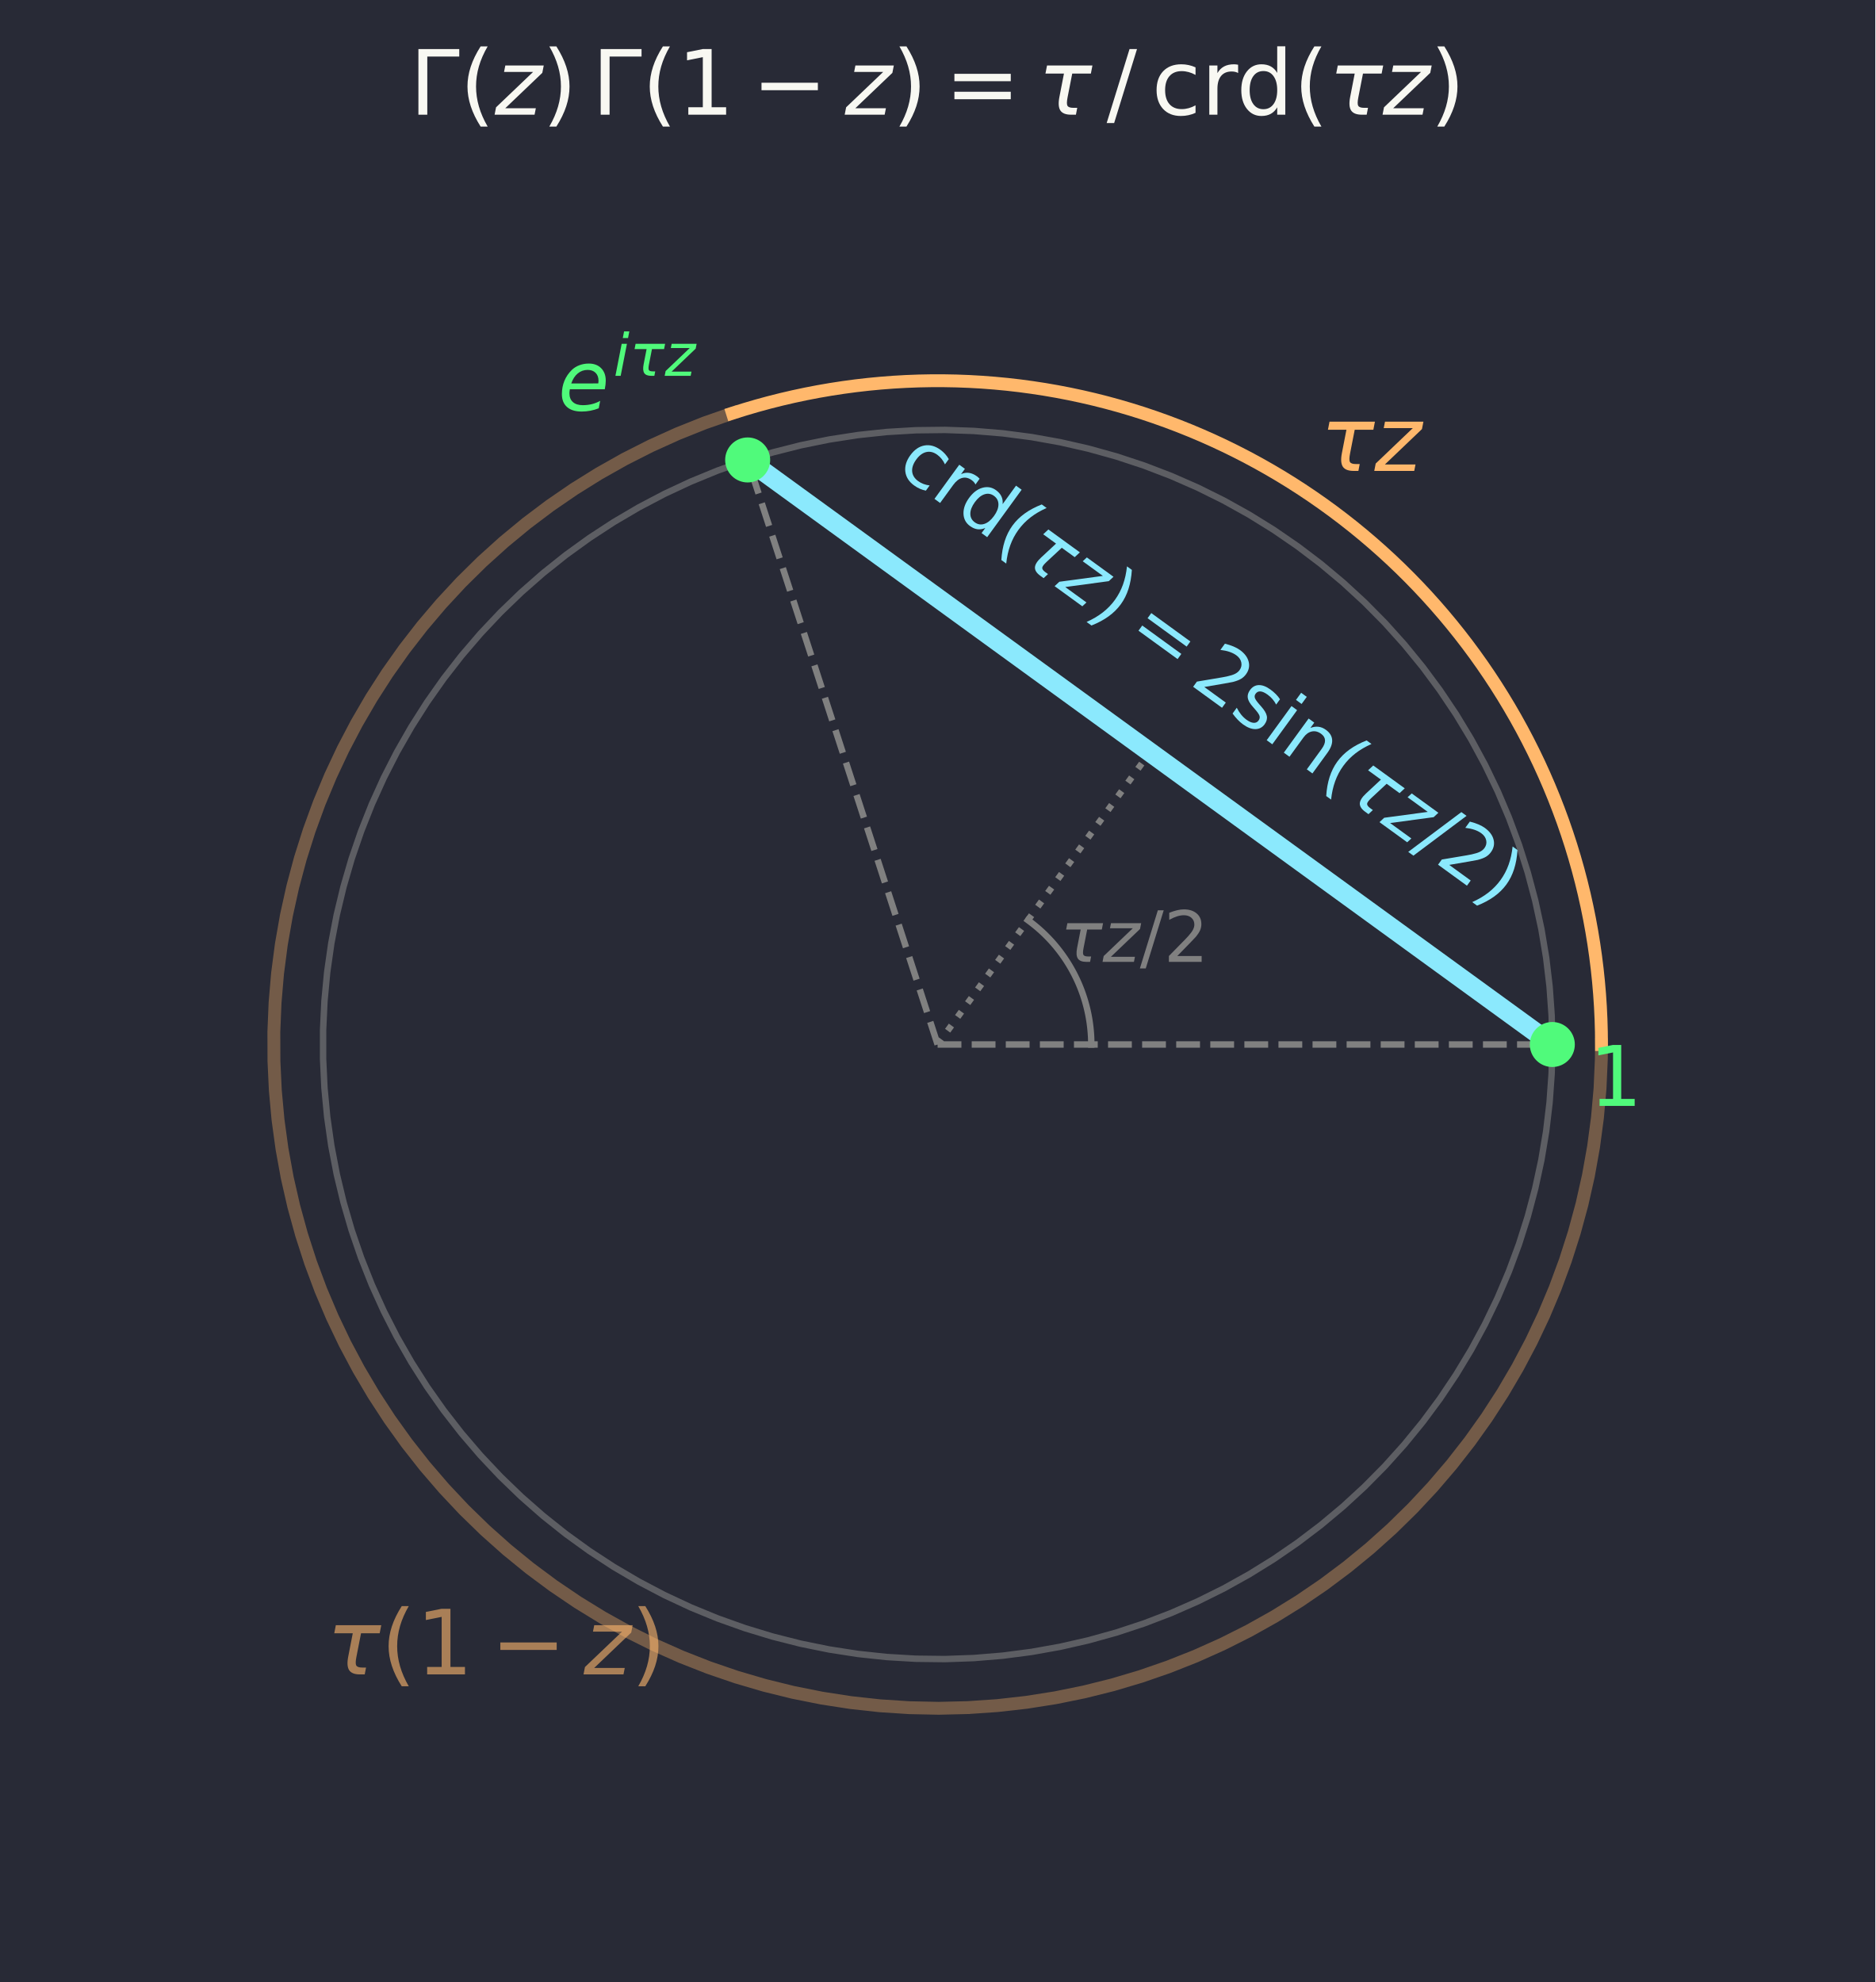
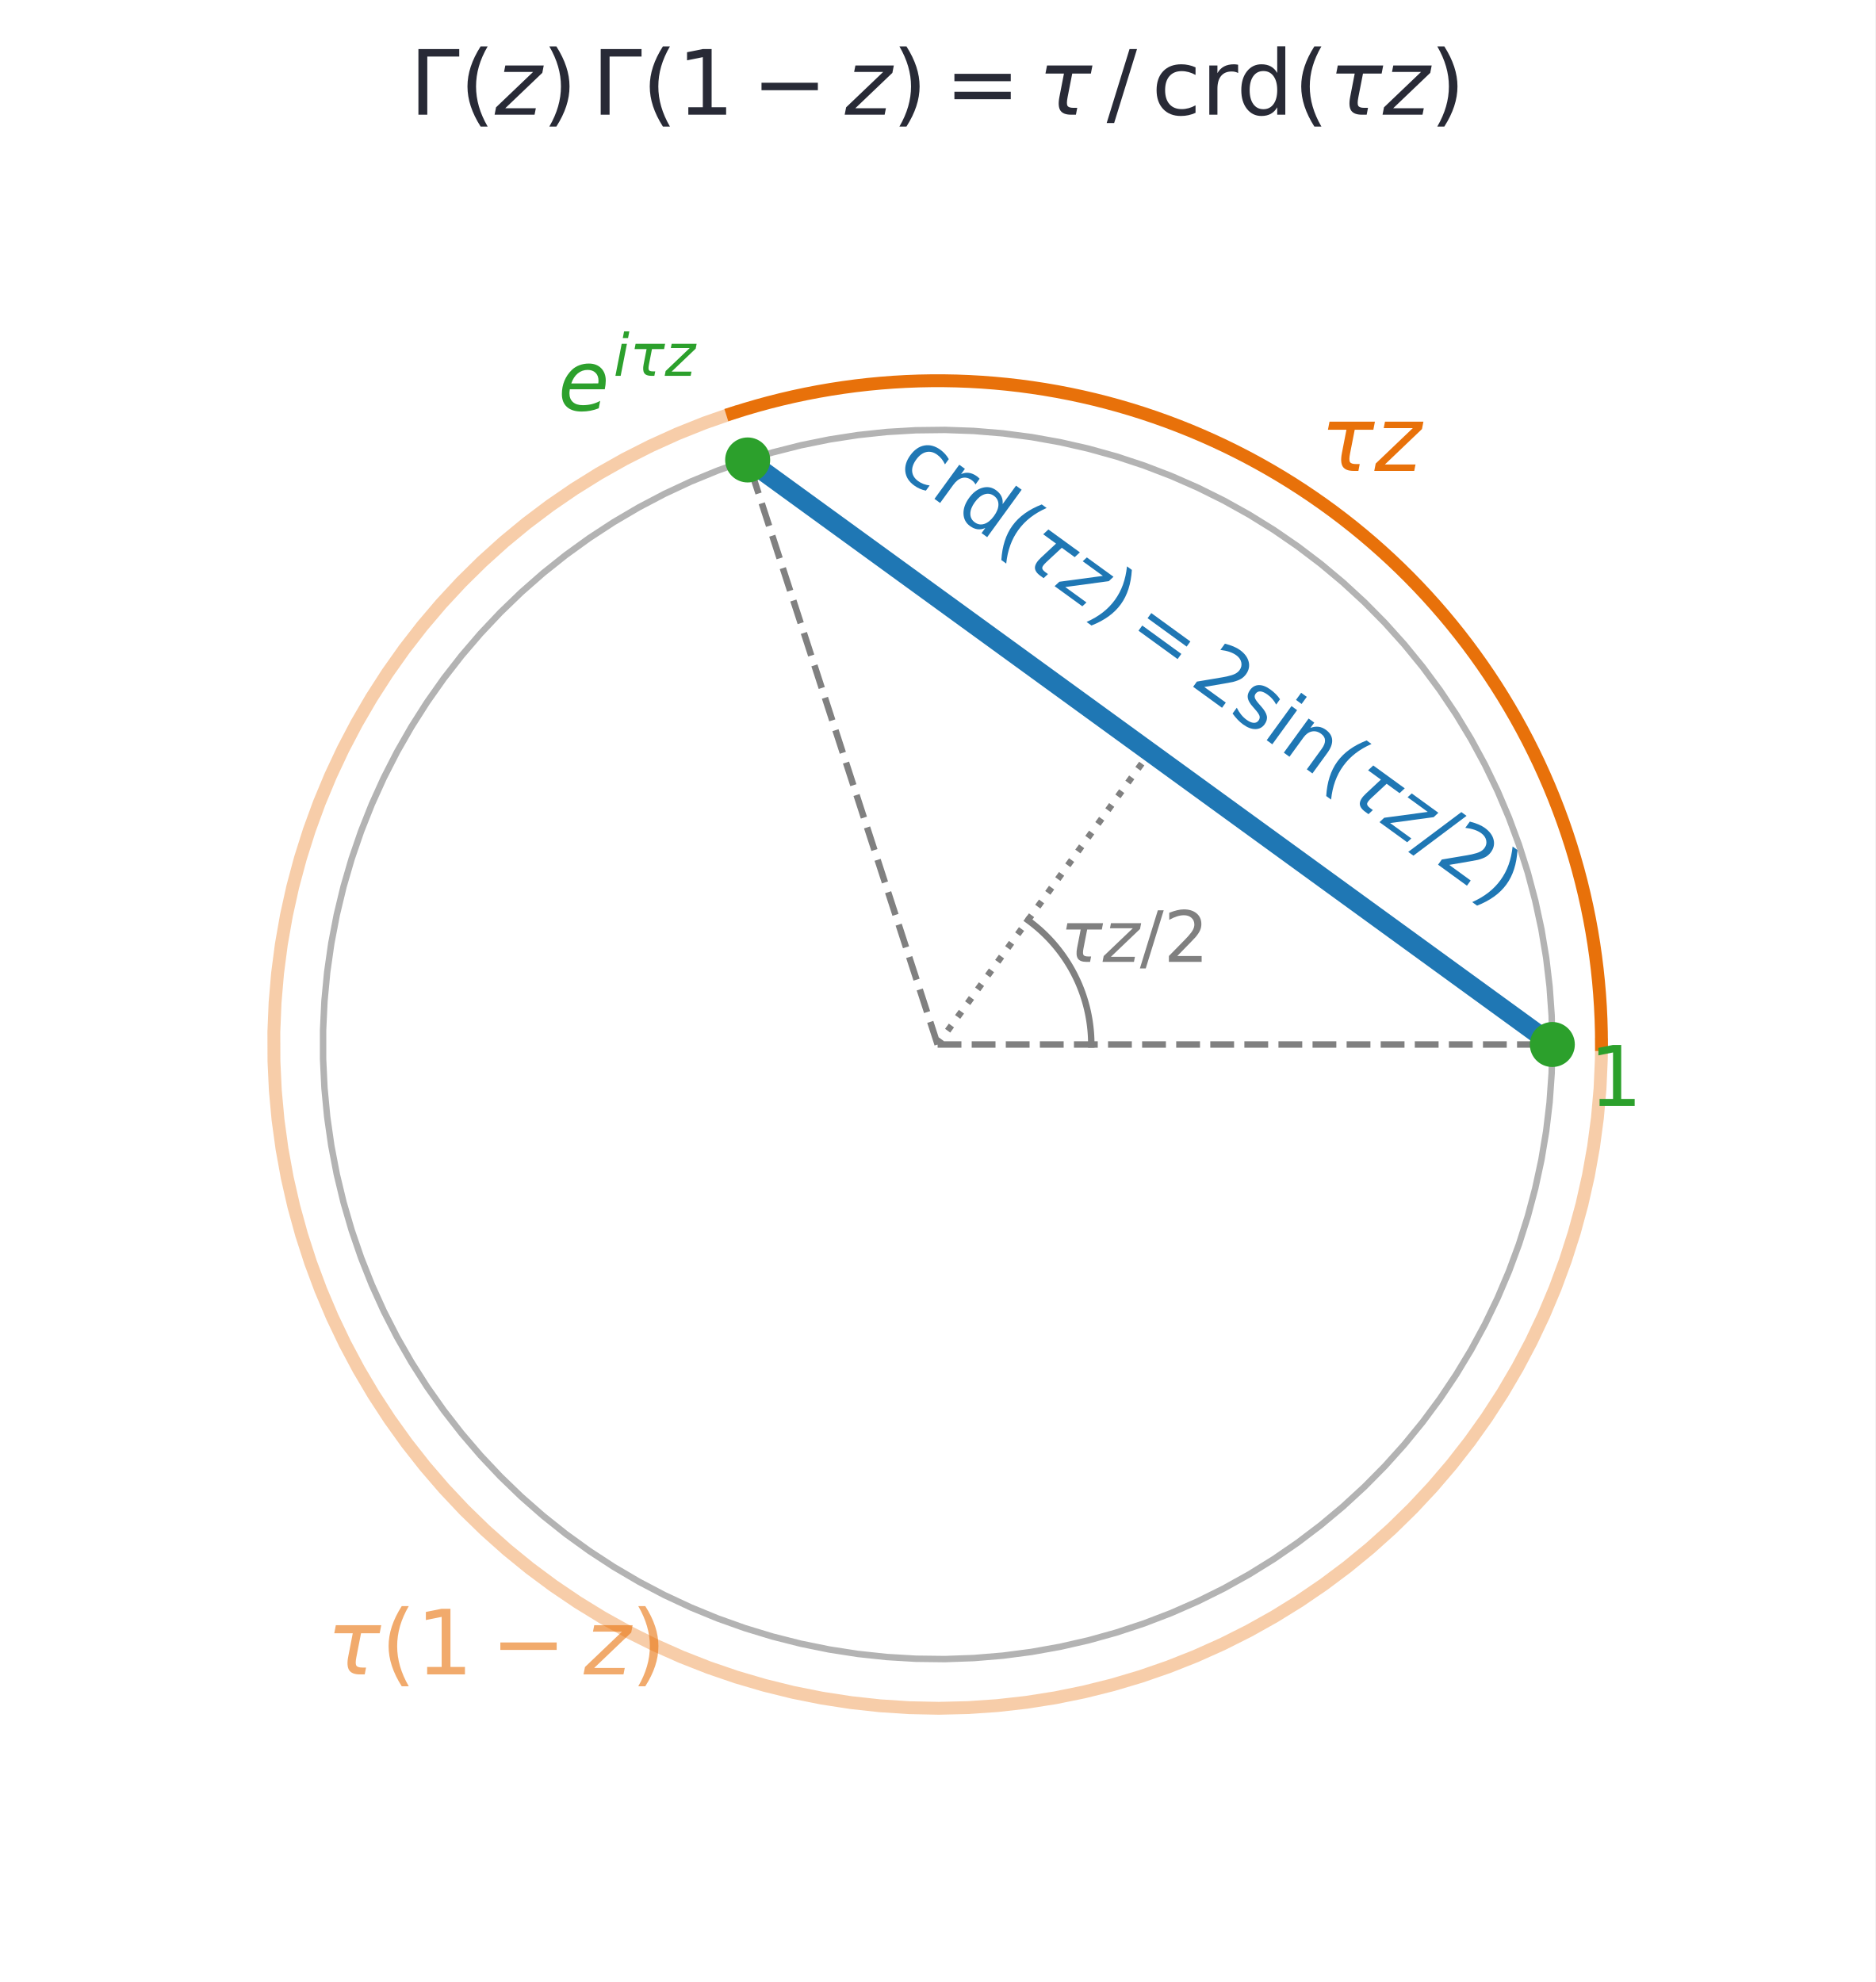
<svg xmlns="http://www.w3.org/2000/svg" xmlns:xlink="http://www.w3.org/1999/xlink" width="291.6pt" height="308.24pt" viewBox="0 0 291.6 308.24" version="1.1">
  <defs>
    <style type="text/css">*{stroke-linejoin: round; stroke-linecap: butt}</style>
  </defs>
  <g id="figure_1">
    <g id="patch_1">
-       <path d="M 0 308.24  L 291.6 308.24  L 291.6 0  L 0 0  z " style="fill: #282a36" />
+       <path d="M 0 308.24  L 291.6 308.24  L 291.6 0  L 0 0  z " style="fill: #ffffff" />
    </g>
    <g id="axes_1">
      <g id="line2d_1">
-         <path d="M 241.386 162.44  L 241.28 157.926  L 240.96 153.422  L 240.428 148.938  L 239.685 144.485  L 238.732 140.071  L 237.572 135.707  L 236.207 131.403  L 234.641 127.168  L 232.876 123.012  L 230.917 118.944  L 228.768 114.973  L 226.433 111.108  L 223.919 107.357  L 221.231 103.73  L 218.374 100.233  L 215.356 96.875  L 212.182 93.664  L 208.86 90.606  L 205.397 87.708  L 201.801 84.977  L 198.081 82.418  L 194.243 80.039  L 190.298 77.843  L 186.253 75.836  L 182.118 74.022  L 177.902 72.406  L 173.615 70.99  L 169.265 69.779  L 164.863 68.774  L 160.418 67.978  L 155.941 67.393  L 151.441 67.02  L 146.929 66.86  L 142.414 66.914  L 137.907 67.18  L 133.417 67.659  L 128.955 68.35  L 124.53 69.25  L 120.153 70.359  L 115.833 71.673  L 111.58 73.189  L 107.403 74.905  L 103.312 76.816  L 99.316 78.918  L 95.424 81.206  L 91.644 83.676  L 87.985 86.321  L 84.455 89.136  L 81.061 92.115  L 77.812 95.251  L 74.715 98.536  L 71.777 101.965  L 69.003 105.528  L 66.401 109.218  L 63.977 113.027  L 61.734 116.946  L 59.68 120.967  L 57.817 125.08  L 56.151 129.277  L 54.685 133.547  L 53.422 137.882  L 52.366 142.272  L 51.517 146.707  L 50.88 151.177  L 50.454 155.672  L 50.24 160.182  L 50.24 164.698  L 50.454 169.208  L 50.88 173.703  L 51.517 178.173  L 52.366 182.608  L 53.422 186.998  L 54.685 191.333  L 56.151 195.603  L 57.817 199.8  L 59.68 203.913  L 61.734 207.934  L 63.977 211.853  L 66.401 215.662  L 69.003 219.352  L 71.777 222.915  L 74.715 226.344  L 77.812 229.629  L 81.061 232.765  L 84.455 235.744  L 87.985 238.559  L 91.644 241.204  L 95.424 243.674  L 99.316 245.962  L 103.312 248.064  L 107.403 249.975  L 111.58 251.691  L 115.833 253.207  L 120.153 254.521  L 124.53 255.63  L 128.955 256.53  L 133.417 257.221  L 137.907 257.7  L 142.414 257.966  L 146.929 258.02  L 151.441 257.86  L 155.941 257.487  L 160.418 256.902  L 164.863 256.106  L 169.265 255.101  L 173.615 253.89  L 177.902 252.474  L 182.118 250.858  L 186.253 249.044  L 190.298 247.037  L 194.243 244.841  L 198.081 242.462  L 201.801 239.903  L 205.397 237.172  L 208.86 234.274  L 212.182 231.216  L 215.356 228.005  L 218.374 224.647  L 221.231 221.15  L 223.919 217.523  L 226.433 213.772  L 228.768 209.907  L 230.917 205.936  L 232.876 201.868  L 234.641 197.712  L 236.207 193.477  L 237.572 189.173  L 238.732 184.809  L 239.685 180.395  L 240.428 175.942  L 240.96 171.458  L 241.28 166.954  L 241.386 162.44  L 241.386 162.44  " clip-path="url(#p3ec761bc9d)" style="fill: none; stroke: #808080; stroke-opacity: 0.6; stroke-linecap: square" />
+         <path d="M 241.386 162.44  L 241.28 157.926  L 240.96 153.422  L 240.428 148.938  L 239.685 144.485  L 238.732 140.071  L 237.572 135.707  L 236.207 131.403  L 234.641 127.168  L 232.876 123.012  L 230.917 118.944  L 228.768 114.973  L 226.433 111.108  L 223.919 107.357  L 221.231 103.73  L 218.374 100.233  L 215.356 96.875  L 212.182 93.664  L 208.86 90.606  L 205.397 87.708  L 201.801 84.977  L 198.081 82.418  L 194.243 80.039  L 190.298 77.843  L 186.253 75.836  L 182.118 74.022  L 177.902 72.406  L 173.615 70.99  L 169.265 69.779  L 164.863 68.774  L 160.418 67.978  L 155.941 67.393  L 151.441 67.02  L 146.929 66.86  L 142.414 66.914  L 137.907 67.18  L 133.417 67.659  L 128.955 68.35  L 124.53 69.25  L 120.153 70.359  L 115.833 71.673  L 111.58 73.189  L 107.403 74.905  L 103.312 76.816  L 99.316 78.918  L 95.424 81.206  L 91.644 83.676  L 87.985 86.321  L 84.455 89.136  L 81.061 92.115  L 77.812 95.251  L 74.715 98.536  L 71.777 101.965  L 69.003 105.528  L 66.401 109.218  L 63.977 113.027  L 61.734 116.946  L 59.68 120.967  L 57.817 125.08  L 56.151 129.277  L 54.685 133.547  L 53.422 137.882  L 52.366 142.272  L 51.517 146.707  L 50.88 151.177  L 50.454 155.672  L 50.24 160.182  L 50.24 164.698  L 50.454 169.208  L 50.88 173.703  L 51.517 178.173  L 52.366 182.608  L 53.422 186.998  L 54.685 191.333  L 56.151 195.603  L 57.817 199.8  L 59.68 203.913  L 61.734 207.934  L 63.977 211.853  L 66.401 215.662  L 69.003 219.352  L 71.777 222.915  L 74.715 226.344  L 77.812 229.629  L 81.061 232.765  L 84.455 235.744  L 87.985 238.559  L 91.644 241.204  L 95.424 243.674  L 99.316 245.962  L 103.312 248.064  L 107.403 249.975  L 111.58 251.691  L 115.833 253.207  L 120.153 254.521  L 124.53 255.63  L 128.955 256.53  L 133.417 257.221  L 137.907 257.7  L 142.414 257.966  L 146.929 258.02  L 151.441 257.86  L 155.941 257.487  L 160.418 256.902  L 164.863 256.106  L 169.265 255.101  L 173.615 253.89  L 177.902 252.474  L 182.118 250.858  L 186.253 249.044  L 190.298 247.037  L 194.243 244.841  L 198.081 242.462  L 201.801 239.903  L 205.397 237.172  L 208.86 234.274  L 212.182 231.216  L 215.356 228.005  L 218.374 224.647  L 221.231 221.15  L 223.919 217.523  L 226.433 213.772  L 228.768 209.907  L 230.917 205.936  L 232.876 201.868  L 234.641 197.712  L 236.207 193.477  L 237.572 189.173  L 238.732 184.809  L 239.685 180.395  L 240.428 175.942  L 240.96 171.458  L 241.28 166.954  L 241.386 162.44  L 241.386 162.44  " clip-path="url(#p40e97fdaa5)" style="fill: none; stroke: #808080; stroke-opacity: 0.6; stroke-linecap: square" />
      </g>
      <g id="line2d_2">
-         <path d="M 249.033 162.44  L 249.014 160.475  L 248.958 158.51  L 248.865 156.547  L 248.734 154.585  L 248.566 152.627  L 248.36 150.672  L 248.118 148.722  L 247.838 146.776  L 247.521 144.836  L 247.168 142.903  L 246.777 140.977  L 246.35 139.058  L 245.887 137.148  L 245.387 135.247  L 244.851 133.356  L 244.28 131.475  L 243.672 129.606  L 243.03 127.749  L 242.351 125.904  L 241.638 124.072  L 240.89 122.254  L 240.108 120.451  L 239.292 118.663  L 238.441 116.891  L 237.557 115.136  L 236.64 113.397  L 235.69 111.677  L 234.707 109.975  L 233.692 108.292  L 232.645 106.628  L 231.567 104.985  L 230.457 103.362  L 229.317 101.761  L 228.147 100.182  L 226.947 98.626  L 225.717 97.092  L 224.458 95.582  L 223.171 94.097  L 221.856 92.636  L 220.513 91.201  L 219.143 89.791  L 217.747 88.408  L 216.325 87.052  L 214.876 85.723  L 213.403 84.422  L 211.906 83.149  L 210.384 81.904  L 208.839 80.689  L 207.271 79.504  L 205.681 78.349  L 204.069 77.224  L 202.436 76.13  L 200.783 75.067  L 199.109 74.036  L 197.417 73.038  L 195.705 72.071  L 193.976 71.137  L 192.228 70.237  L 190.465 69.369  L 188.685 68.536  L 186.889 67.736  L 185.078 66.971  L 183.254 66.241  L 181.415 65.545  L 179.564 64.885  L 177.701 64.259  L 175.826 63.67  L 173.94 63.116  L 172.044 62.598  L 170.138 62.117  L 168.224 61.672  L 166.301 61.263  L 164.371 60.891  L 162.434 60.556  L 160.492 60.258  L 158.544 59.996  L 156.591 59.772  L 154.634 59.586  L 152.674 59.436  L 150.712 59.324  L 148.748 59.249  L 146.783 59.212  L 144.817 59.212  L 142.852 59.249  L 140.888 59.324  L 138.926 59.436  L 136.966 59.586  L 135.009 59.772  L 133.056 59.996  L 131.108 60.258  L 129.166 60.556  L 127.229 60.891  L 125.299 61.263  L 123.376 61.672  L 121.462 62.117  L 119.556 62.598  L 117.66 63.116  L 115.774 63.67  L 113.899 64.259  " clip-path="url(#p3ec761bc9d)" style="fill: none; stroke: #ffb86c; stroke-width: 2; stroke-linecap: square" />
+         <path d="M 249.033 162.44  L 249.014 160.475  L 248.958 158.51  L 248.865 156.547  L 248.734 154.585  L 248.566 152.627  L 248.36 150.672  L 248.118 148.722  L 247.838 146.776  L 247.521 144.836  L 247.168 142.903  L 246.777 140.977  L 246.35 139.058  L 245.887 137.148  L 245.387 135.247  L 244.851 133.356  L 244.28 131.475  L 243.672 129.606  L 243.03 127.749  L 242.351 125.904  L 241.638 124.072  L 240.89 122.254  L 240.108 120.451  L 239.292 118.663  L 238.441 116.891  L 237.557 115.136  L 236.64 113.397  L 235.69 111.677  L 234.707 109.975  L 233.692 108.292  L 232.645 106.628  L 231.567 104.985  L 230.457 103.362  L 229.317 101.761  L 228.147 100.182  L 226.947 98.626  L 225.717 97.092  L 224.458 95.582  L 223.171 94.097  L 221.856 92.636  L 220.513 91.201  L 219.143 89.791  L 217.747 88.408  L 216.325 87.052  L 214.876 85.723  L 213.403 84.422  L 211.906 83.149  L 210.384 81.904  L 208.839 80.689  L 207.271 79.504  L 205.681 78.349  L 204.069 77.224  L 202.436 76.13  L 200.783 75.067  L 199.109 74.036  L 197.417 73.038  L 195.705 72.071  L 193.976 71.137  L 192.228 70.237  L 190.465 69.369  L 188.685 68.536  L 186.889 67.736  L 185.078 66.971  L 183.254 66.241  L 181.415 65.545  L 179.564 64.885  L 177.701 64.259  L 175.826 63.67  L 173.94 63.116  L 172.044 62.598  L 170.138 62.117  L 168.224 61.672  L 166.301 61.263  L 164.371 60.891  L 162.434 60.556  L 160.492 60.258  L 158.544 59.996  L 156.591 59.772  L 154.634 59.586  L 152.674 59.436  L 150.712 59.324  L 148.748 59.249  L 146.783 59.212  L 144.817 59.212  L 142.852 59.249  L 140.888 59.324  L 138.926 59.436  L 136.966 59.586  L 135.009 59.772  L 133.056 59.996  L 131.108 60.258  L 129.166 60.556  L 127.229 60.891  L 125.299 61.263  L 123.376 61.672  L 121.462 62.117  L 119.556 62.598  L 117.66 63.116  L 115.774 63.67  L 113.899 64.259  " clip-path="url(#p40e97fdaa5)" style="fill: none; stroke: #e8710a; stroke-width: 2; stroke-linecap: square" />
      </g>
      <g id="line2d_3">
-         <path d="M 113.899 64.259  L 109.592 65.765  L 105.355 67.459  L 101.198 69.339  L 97.127 71.401  L 93.152 73.641  L 89.279 76.054  L 85.517 78.636  L 81.873 81.382  L 78.354 84.286  L 74.966 87.343  L 71.717 90.546  L 68.612 93.89  L 65.658 97.368  L 62.861 100.973  L 60.226 104.698  L 57.758 108.536  L 55.462 112.479  L 53.343 116.519  L 51.404 120.65  L 49.649 124.862  L 48.083 129.148  L 46.707 133.498  L 45.525 137.905  L 44.539 142.36  L 43.75 146.854  L 43.161 151.379  L 42.773 155.925  L 42.585 160.484  L 42.6 165.047  L 42.816 169.605  L 43.233 174.149  L 43.851 178.67  L 44.667 183.159  L 45.682 187.608  L 46.892 192.007  L 48.295 196.349  L 49.888 200.624  L 51.669 204.825  L 53.634 208.943  L 55.779 212.971  L 58.1 216.899  L 60.592 220.721  L 63.251 224.43  L 66.071 228.017  L 69.047 231.476  L 72.172 234.8  L 75.442 237.983  L 78.848 241.018  L 82.386 243.9  L 86.048 246.623  L 89.826 249.181  L 93.714 251.57  L 97.703 253.784  L 101.787 255.82  L 105.956 257.674  L 110.203 259.342  L 114.52 260.82  L 118.898 262.106  L 123.328 263.198  L 127.802 264.092  L 132.312 264.788  L 136.848 265.284  L 141.401 265.579  L 145.963 265.673  L 150.525 265.565  L 155.077 265.255  L 159.611 264.745  L 164.118 264.035  L 168.59 263.126  L 173.017 262.021  L 177.391 260.721  L 181.703 259.229  L 185.945 257.548  L 190.108 255.681  L 194.185 253.632  L 198.167 251.405  L 202.048 249.004  L 205.818 246.434  L 209.471 243.7  L 212.999 240.807  L 216.397 237.761  L 219.656 234.567  L 222.771 231.233  L 225.736 227.765  L 228.544 224.169  L 231.191 220.452  L 233.671 216.622  L 235.98 212.686  L 238.112 208.652  L 240.064 204.528  L 241.832 200.321  L 243.412 196.041  L 244.801 191.695  L 245.997 187.291  L 246.998 182.839  L 247.8 178.348  L 248.403 173.825  L 248.806 169.28  L 249.008 164.721  L 249.033 162.44  L 249.033 162.44  " clip-path="url(#p3ec761bc9d)" style="fill: none; stroke: #ffb86c; stroke-opacity: 0.35; stroke-width: 2; stroke-linecap: square" />
+         <path d="M 113.899 64.259  L 109.592 65.765  L 105.355 67.459  L 101.198 69.339  L 97.127 71.401  L 93.152 73.641  L 89.279 76.054  L 85.517 78.636  L 81.873 81.382  L 78.354 84.286  L 74.966 87.343  L 71.717 90.546  L 68.612 93.89  L 65.658 97.368  L 62.861 100.973  L 60.226 104.698  L 57.758 108.536  L 55.462 112.479  L 53.343 116.519  L 51.404 120.65  L 49.649 124.862  L 48.083 129.148  L 46.707 133.498  L 45.525 137.905  L 44.539 142.36  L 43.75 146.854  L 43.161 151.379  L 42.773 155.925  L 42.585 160.484  L 42.6 165.047  L 42.816 169.605  L 43.233 174.149  L 43.851 178.67  L 44.667 183.159  L 45.682 187.608  L 46.892 192.007  L 48.295 196.349  L 49.888 200.624  L 51.669 204.825  L 53.634 208.943  L 55.779 212.971  L 58.1 216.899  L 60.592 220.721  L 63.251 224.43  L 66.071 228.017  L 69.047 231.476  L 72.172 234.8  L 75.442 237.983  L 78.848 241.018  L 82.386 243.9  L 86.048 246.623  L 89.826 249.181  L 93.714 251.57  L 97.703 253.784  L 101.787 255.82  L 105.956 257.674  L 110.203 259.342  L 114.52 260.82  L 118.898 262.106  L 123.328 263.198  L 127.802 264.092  L 132.312 264.788  L 136.848 265.284  L 141.401 265.579  L 145.963 265.673  L 150.525 265.565  L 155.077 265.255  L 159.611 264.745  L 164.118 264.035  L 168.59 263.126  L 173.017 262.021  L 177.391 260.721  L 181.703 259.229  L 185.945 257.548  L 190.108 255.681  L 194.185 253.632  L 198.167 251.405  L 202.048 249.004  L 205.818 246.434  L 209.471 243.7  L 212.999 240.807  L 216.397 237.761  L 219.656 234.567  L 222.771 231.233  L 225.736 227.765  L 228.544 224.169  L 231.191 220.452  L 233.671 216.622  L 235.98 212.686  L 238.112 208.652  L 240.064 204.528  L 241.832 200.321  L 243.412 196.041  L 244.801 191.695  L 245.997 187.291  L 246.998 182.839  L 247.8 178.348  L 248.403 173.825  L 248.806 169.28  L 249.008 164.721  L 249.033 162.44  L 249.033 162.44  " clip-path="url(#p40e97fdaa5)" style="fill: none; stroke: #e8710a; stroke-opacity: 0.35; stroke-width: 2; stroke-linecap: square" />
      </g>
      <g id="line2d_4">
-         <path d="M 145.8 162.44  L 241.386 162.44  " clip-path="url(#p3ec761bc9d)" style="fill: none; stroke-dasharray: 3.7,1.6; stroke-dashoffset: 0; stroke: #808080" />
+         <path d="M 145.8 162.44  L 241.386 162.44  " clip-path="url(#p40e97fdaa5)" style="fill: none; stroke-dasharray: 3.7,1.6; stroke-dashoffset: 0; stroke: #808080" />
      </g>
      <g id="line2d_5">
-         <path d="M 145.8 162.44  L 116.262 71.532  " clip-path="url(#p3ec761bc9d)" style="fill: none; stroke-dasharray: 3.7,1.6; stroke-dashoffset: 0; stroke: #808080" />
+         <path d="M 145.8 162.44  L 116.262 71.532  " clip-path="url(#p40e97fdaa5)" style="fill: none; stroke-dasharray: 3.7,1.6; stroke-dashoffset: 0; stroke: #808080" />
      </g>
      <g id="line2d_6">
-         <path d="M 145.8 162.44  L 178.824 116.986  " clip-path="url(#p3ec761bc9d)" style="fill: none; stroke-dasharray: 1,1.65; stroke-dashoffset: 0; stroke: #808080" />
+         <path d="M 145.8 162.44  L 178.824 116.986  " clip-path="url(#p40e97fdaa5)" style="fill: none; stroke-dasharray: 1,1.65; stroke-dashoffset: 0; stroke: #808080" />
      </g>
      <g id="line2d_7">
-         <path d="M 169.697 162.44  L 169.692 161.98  L 169.679 161.521  L 169.657 161.062  L 169.626 160.603  L 169.586 160.145  L 169.538 159.688  L 169.48 159.232  L 169.414 158.777  L 169.339 158.324  L 169.256 157.872  L 169.164 157.422  L 169.063 156.973  L 168.953 156.527  L 168.835 156.083  L 168.709 155.641  L 168.574 155.201  L 168.43 154.765  L 168.279 154.331  L 168.118 153.9  L 167.95 153.472  L 167.774 153.048  L 167.589 152.627  L 167.396 152.21  L 167.195 151.796  L 166.987 151.387  L 166.77 150.981  L 166.546 150.58  L 166.314 150.183  L 166.074 149.791  L 165.827 149.404  L 165.573 149.021  L 165.311 148.643  L 165.042 148.27  L 164.766 147.903  L 164.483 147.541  L 164.193 147.184  L 163.896 146.833  L 163.593 146.488  L 163.283 146.149  L 162.966 145.816  L 162.643 145.489  L 162.314 145.168  L 161.979 144.853  L 161.638 144.545  L 161.29 144.244  L 160.938 143.95  L 160.579 143.662  L 160.215 143.381  L 159.846 143.107  " clip-path="url(#p3ec761bc9d)" style="fill: none; stroke: #808080; stroke-linecap: square" />
+         <path d="M 169.697 162.44  L 169.692 161.98  L 169.679 161.521  L 169.657 161.062  L 169.626 160.603  L 169.586 160.145  L 169.538 159.688  L 169.48 159.232  L 169.414 158.777  L 169.339 158.324  L 169.256 157.872  L 169.164 157.422  L 169.063 156.973  L 168.953 156.527  L 168.835 156.083  L 168.709 155.641  L 168.574 155.201  L 168.43 154.765  L 168.279 154.331  L 168.118 153.9  L 167.95 153.472  L 167.774 153.048  L 167.589 152.627  L 167.396 152.21  L 167.195 151.796  L 166.987 151.387  L 166.77 150.981  L 166.546 150.58  L 166.314 150.183  L 166.074 149.791  L 165.827 149.404  L 165.573 149.021  L 165.311 148.643  L 165.042 148.27  L 164.766 147.903  L 164.483 147.541  L 164.193 147.184  L 163.896 146.833  L 163.593 146.488  L 163.283 146.149  L 162.966 145.816  L 162.643 145.489  L 162.314 145.168  L 161.979 144.853  L 161.638 144.545  L 161.29 144.244  L 160.938 143.95  L 160.579 143.662  L 160.215 143.381  L 159.846 143.107  " clip-path="url(#p40e97fdaa5)" style="fill: none; stroke: #808080; stroke-linecap: square" />
      </g>
      <g id="line2d_8">
-         <path d="M 241.386 162.44  L 116.262 71.532  " clip-path="url(#p3ec761bc9d)" style="fill: none; stroke: #8be9fd; stroke-width: 3; stroke-linecap: square" />
+         <path d="M 241.386 162.44  L 116.262 71.532  " clip-path="url(#p40e97fdaa5)" style="fill: none; stroke: #1f77b4; stroke-width: 3; stroke-linecap: square" />
      </g>
      <g id="line2d_9">
        <defs>
-           <path id="me25d0241f9" d="M 0 3  C 0.796 3 1.559 2.684 2.121 2.121  C 2.684 1.559 3 0.796 3 0  C 3 -0.796 2.684 -1.559 2.121 -2.121  C 1.559 -2.684 0.796 -3 0 -3  C -0.796 -3 -1.559 -2.684 -2.121 -2.121  C -2.684 -1.559 -3 -0.796 -3 0  C -3 0.796 -2.684 1.559 -2.121 2.121  C -1.559 2.684 -0.796 3 0 3  z " style="stroke: #50fa7b" />
+           <path id="m74cf2f2757" d="M 0 3  C 0.796 3 1.559 2.684 2.121 2.121  C 2.684 1.559 3 0.796 3 0  C 3 -0.796 2.684 -1.559 2.121 -2.121  C 1.559 -2.684 0.796 -3 0 -3  C -0.796 -3 -1.559 -2.684 -2.121 -2.121  C -2.684 -1.559 -3 -0.796 -3 0  C -3 0.796 -2.684 1.559 -2.121 2.121  C -1.559 2.684 -0.796 3 0 3  z " style="stroke: #2ca02c" />
        </defs>
-         <g clip-path="url(#p3ec761bc9d)">
-           <use xlink:href="#me25d0241f9" x="241.386" y="162.44" style="fill: #50fa7b; stroke: #50fa7b" />
+         <g clip-path="url(#p40e97fdaa5)">
+           <use xlink:href="#m74cf2f2757" x="241.386" y="162.44" style="fill: #2ca02c; stroke: #2ca02c" />
        </g>
      </g>
      <g id="line2d_10">
-         <g clip-path="url(#p3ec761bc9d)">
-           <use xlink:href="#me25d0241f9" x="116.262" y="71.532" style="fill: #50fa7b; stroke: #50fa7b" />
+         <g clip-path="url(#p40e97fdaa5)">
+           <use xlink:href="#m74cf2f2757" x="116.262" y="71.532" style="fill: #2ca02c; stroke: #2ca02c" />
        </g>
      </g>
      <g id="text_1">
-         <g style="fill: #ffb86c" transform="translate(205.311 73.27968) scale(0.14 -0.14)">
+         <g style="fill: #e8710a" transform="translate(205.311 73.27968) scale(0.14 -0.14)">
          <defs>
            <path id="DejaVuSans-Oblique-358" d="M 2103 638  Q 2188 488 2525 488  L 2800 488  L 2706 0  L 2363 0  Q 1800 0 1600 300  Q 1403 606 1534 1269  L 1856 2925  L 541 2925  L 653 3500  L 3881 3500  L 3769 2925  L 2444 2925  L 2113 1234  Q 2025 781 2103 638  z " transform="scale(0.015625)" />
            <path id="DejaVuSans-Oblique-5d" d="M 744 3500  L 3475 3500  L 3372 2975  L 738 459  L 2913 459  L 2822 0  L -19 0  L 84 525  L 2719 3041  L 653 3041  L 744 3500  z " transform="scale(0.015625)" />
          </defs>
          <use xlink:href="#DejaVuSans-Oblique-358" transform="translate(0 0.3125)" />
          <use xlink:href="#DejaVuSans-Oblique-5d" transform="translate(60.20508 0.3125)" />
        </g>
      </g>
      <g id="text_2">
-         <g style="fill: #ffb86c; opacity: 0.6" transform="translate(50.79532 260.422) scale(0.14 -0.14)">
+         <g style="fill: #e8710a; opacity: 0.6" transform="translate(50.79532 260.422) scale(0.14 -0.14)">
          <defs>
            <path id="DejaVuSans-b" d="M 1984 4856  Q 1566 4138 1362 3434  Q 1159 2731 1159 2009  Q 1159 1288 1364 580  Q 1569 -128 1984 -844  L 1484 -844  Q 1016 -109 783 600  Q 550 1309 550 2009  Q 550 2706 781 3412  Q 1013 4119 1484 4856  L 1984 4856  z " transform="scale(0.015625)" />
            <path id="DejaVuSans-14" d="M 794 531  L 1825 531  L 1825 4091  L 703 3866  L 703 4441  L 1819 4666  L 2450 4666  L 2450 531  L 3481 531  L 3481 0  L 794 0  L 794 531  z " transform="scale(0.015625)" />
            <path id="DejaVuSans-c9c" d="M 678 2272  L 4684 2272  L 4684 1741  L 678 1741  L 678 2272  z " transform="scale(0.015625)" />
            <path id="DejaVuSans-c" d="M 513 4856  L 1013 4856  Q 1481 4119 1714 3412  Q 1947 2706 1947 2009  Q 1947 1309 1714 600  Q 1481 -109 1013 -844  L 513 -844  Q 928 -128 1133 580  Q 1338 1288 1338 2009  Q 1338 2731 1133 3434  Q 928 4138 513 4856  z " transform="scale(0.015625)" />
          </defs>
          <use xlink:href="#DejaVuSans-Oblique-358" transform="translate(0 0.125)" />
          <use xlink:href="#DejaVuSans-b" transform="translate(60.20508 0.125)" />
          <use xlink:href="#DejaVuSans-14" transform="translate(99.21875 0.125)" />
          <use xlink:href="#DejaVuSans-c9c" transform="translate(182.3242 0.125)" />
          <use xlink:href="#DejaVuSans-Oblique-5d" transform="translate(285.5957 0.125)" />
          <use xlink:href="#DejaVuSans-c" transform="translate(338.0859 0.125)" />
        </g>
      </g>
      <g id="text_3">
        <g style="fill: #808080" transform="translate(164.8555 149.6751) scale(0.11 -0.11)">
          <defs>
            <path id="DejaVuSans-12" d="M 1625 4666  L 2156 4666  L 531 -594  L 0 -594  L 1625 4666  z " transform="scale(0.015625)" />
            <path id="DejaVuSans-15" d="M 1228 531  L 3431 531  L 3431 0  L 469 0  L 469 531  Q 828 903 1448 1529  Q 2069 2156 2228 2338  Q 2531 2678 2651 2914  Q 2772 3150 2772 3378  Q 2772 3750 2511 3984  Q 2250 4219 1831 4219  Q 1534 4219 1204 4116  Q 875 4013 500 3803  L 500 4441  Q 881 4594 1212 4672  Q 1544 4750 1819 4750  Q 2544 4750 2975 4387  Q 3406 4025 3406 3419  Q 3406 3131 3298 2873  Q 3191 2616 2906 2266  Q 2828 2175 2409 1742  Q 1991 1309 1228 531  z " transform="scale(0.015625)" />
          </defs>
          <use xlink:href="#DejaVuSans-Oblique-358" transform="translate(0 0.78125)" />
          <use xlink:href="#DejaVuSans-Oblique-5d" transform="translate(60.20508 0.78125)" />
          <use xlink:href="#DejaVuSans-12" transform="translate(112.6953 0.78125)" />
          <use xlink:href="#DejaVuSans-15" transform="translate(146.3867 0.78125)" />
        </g>
      </g>
      <g id="text_4">
-         <g style="fill: #8be9fd" transform="translate(139.09 73.06808) rotate(-324) scale(0.12 -0.12)">
+         <g style="fill: #1f77b4" transform="translate(139.09 73.06808) rotate(-324) scale(0.12 -0.12)">
          <defs>
            <path id="DejaVuSans-46" d="M 3122 3366  L 3122 2828  Q 2878 2963 2633 3030  Q 2388 3097 2138 3097  Q 1578 3097 1268 2742  Q 959 2388 959 1747  Q 959 1106 1268 751  Q 1578 397 2138 397  Q 2388 397 2633 464  Q 2878 531 3122 666  L 3122 134  Q 2881 22 2623 -34  Q 2366 -91 2075 -91  Q 1284 -91 818 406  Q 353 903 353 1747  Q 353 2603 823 3093  Q 1294 3584 2113 3584  Q 2378 3584 2631 3529  Q 2884 3475 3122 3366  z " transform="scale(0.015625)" />
            <path id="DejaVuSans-55" d="M 2631 2963  Q 2534 3019 2420 3045  Q 2306 3072 2169 3072  Q 1681 3072 1420 2755  Q 1159 2438 1159 1844  L 1159 0  L 581 0  L 581 3500  L 1159 3500  L 1159 2956  Q 1341 3275 1631 3429  Q 1922 3584 2338 3584  Q 2397 3584 2469 3576  Q 2541 3569 2628 3553  L 2631 2963  z " transform="scale(0.015625)" />
            <path id="DejaVuSans-47" d="M 2906 2969  L 2906 4863  L 3481 4863  L 3481 0  L 2906 0  L 2906 525  Q 2725 213 2448 61  Q 2172 -91 1784 -91  Q 1150 -91 751 415  Q 353 922 353 1747  Q 353 2572 751 3078  Q 1150 3584 1784 3584  Q 2172 3584 2448 3432  Q 2725 3281 2906 2969  z M 947 1747  Q 947 1113 1208 752  Q 1469 391 1925 391  Q 2381 391 2643 752  Q 2906 1113 2906 1747  Q 2906 2381 2643 2742  Q 2381 3103 1925 3103  Q 1469 3103 1208 2742  Q 947 2381 947 1747  z " transform="scale(0.015625)" />
            <path id="DejaVuSans-20" d="M 678 2906  L 4684 2906  L 4684 2381  L 678 2381  L 678 2906  z M 678 1631  L 4684 1631  L 4684 1100  L 678 1100  L 678 1631  z " transform="scale(0.015625)" />
            <path id="DejaVuSans-56" d="M 2834 3397  L 2834 2853  Q 2591 2978 2328 3040  Q 2066 3103 1784 3103  Q 1356 3103 1142 2972  Q 928 2841 928 2578  Q 928 2378 1081 2264  Q 1234 2150 1697 2047  L 1894 2003  Q 2506 1872 2764 1633  Q 3022 1394 3022 966  Q 3022 478 2636 193  Q 2250 -91 1575 -91  Q 1294 -91 989 -36  Q 684 19 347 128  L 347 722  Q 666 556 975 473  Q 1284 391 1588 391  Q 1994 391 2212 530  Q 2431 669 2431 922  Q 2431 1156 2273 1281  Q 2116 1406 1581 1522  L 1381 1569  Q 847 1681 609 1914  Q 372 2147 372 2553  Q 372 3047 722 3315  Q 1072 3584 1716 3584  Q 2034 3584 2315 3537  Q 2597 3491 2834 3397  z " transform="scale(0.015625)" />
            <path id="DejaVuSans-4c" d="M 603 3500  L 1178 3500  L 1178 0  L 603 0  L 603 3500  z M 603 4863  L 1178 4863  L 1178 4134  L 603 4134  L 603 4863  z " transform="scale(0.015625)" />
            <path id="DejaVuSans-51" d="M 3513 2113  L 3513 0  L 2938 0  L 2938 2094  Q 2938 2591 2744 2837  Q 2550 3084 2163 3084  Q 1697 3084 1428 2787  Q 1159 2491 1159 1978  L 1159 0  L 581 0  L 581 3500  L 1159 3500  L 1159 2956  Q 1366 3272 1645 3428  Q 1925 3584 2291 3584  Q 2894 3584 3203 3211  Q 3513 2838 3513 2113  z " transform="scale(0.015625)" />
          </defs>
          <use xlink:href="#DejaVuSans-46" transform="translate(0 0.015625)" />
          <use xlink:href="#DejaVuSans-55" transform="translate(54.98047 0.015625)" />
          <use xlink:href="#DejaVuSans-47" transform="translate(94.09375 0.015625)" />
          <use xlink:href="#DejaVuSans-b" transform="translate(157.5703 0.015625)" />
          <use xlink:href="#DejaVuSans-Oblique-358" transform="translate(196.584 0.015625)" />
          <use xlink:href="#DejaVuSans-Oblique-5d" transform="translate(256.7891 0.015625)" />
          <use xlink:href="#DejaVuSans-c" transform="translate(309.2793 0.015625)" />
          <use xlink:href="#DejaVuSans-20" transform="translate(367.7754 0.015625)" />
          <use xlink:href="#DejaVuSans-15" transform="translate(471.0469 0.015625)" />
          <use xlink:href="#DejaVuSans-56" transform="translate(534.6699 0.015625)" />
          <use xlink:href="#DejaVuSans-4c" transform="translate(586.7695 0.015625)" />
          <use xlink:href="#DejaVuSans-51" transform="translate(614.5527 0.015625)" />
          <use xlink:href="#DejaVuSans-b" transform="translate(677.9316 0.015625)" />
          <use xlink:href="#DejaVuSans-Oblique-358" transform="translate(716.9453 0.015625)" />
          <use xlink:href="#DejaVuSans-Oblique-5d" transform="translate(777.1504 0.015625)" />
          <use xlink:href="#DejaVuSans-12" transform="translate(829.6406 0.015625)" />
          <use xlink:href="#DejaVuSans-15" transform="translate(863.332 0.015625)" />
          <use xlink:href="#DejaVuSans-c" transform="translate(926.9551 0.015625)" />
        </g>
      </g>
      <g id="text_5">
-         <g style="fill: #50fa7b" transform="translate(247.1214 171.9986) scale(0.13 -0.13)">
+         <g style="fill: #2ca02c" transform="translate(247.1214 171.9986) scale(0.13 -0.13)">
          <use xlink:href="#DejaVuSans-14" transform="translate(0 0.09375)" />
        </g>
      </g>
      <g id="text_6">
-         <g style="fill: #50fa7b" transform="translate(86.77534 63.88522) scale(0.13 -0.13)">
+         <g style="fill: #2ca02c" transform="translate(86.77534 63.88522) scale(0.13 -0.13)">
          <defs>
            <path id="DejaVuSans-Oblique-48" d="M 3078 2063  Q 3088 2113 3092 2166  Q 3097 2219 3097 2272  Q 3097 2653 2873 2875  Q 2650 3097 2266 3097  Q 1838 3097 1509 2826  Q 1181 2556 1013 2059  L 3078 2063  z M 3578 1613  L 903 1613  Q 884 1494 878 1425  Q 872 1356 872 1306  Q 872 872 1139 634  Q 1406 397 1894 397  Q 2269 397 2603 481  Q 2938 566 3225 728  L 3116 159  Q 2806 34 2476 -28  Q 2147 -91 1806 -91  Q 1078 -91 686 257  Q 294 606 294 1247  Q 294 1794 489 2264  Q 684 2734 1063 3103  Q 1306 3334 1642 3459  Q 1978 3584 2356 3584  Q 2950 3584 3301 3228  Q 3653 2872 3653 2272  Q 3653 2128 3634 1964  Q 3616 1800 3578 1613  z " transform="scale(0.015625)" />
            <path id="DejaVuSans-Oblique-4c" d="M 1172 4863  L 1747 4863  L 1606 4134  L 1031 4134  L 1172 4863  z M 909 3500  L 1484 3500  L 800 0  L 225 0  L 909 3500  z " transform="scale(0.015625)" />
          </defs>
          <use xlink:href="#DejaVuSans-Oblique-48" transform="translate(0 0.510938)" />
          <use xlink:href="#DejaVuSans-Oblique-4c" transform="translate(66.17333 41.81094) scale(0.7)" />
          <use xlink:href="#DejaVuSans-Oblique-358" transform="translate(85.62158 41.81094) scale(0.7)" />
          <use xlink:href="#DejaVuSans-Oblique-5d" transform="translate(127.7651 41.81094) scale(0.7)" />
        </g>
      </g>
      <g id="text_7">
-         <g style="fill: #f8f8f2" transform="translate(63.69 17.84) scale(0.14 -0.14)">
+         <g style="fill: #282a36" transform="translate(63.69 17.84) scale(0.14 -0.14)">
          <defs>
            <path id="DejaVuSans-328" d="M 628 0  L 628 4666  L 3531 4666  L 3531 4134  L 1259 4134  L 1259 0  L 628 0  z " transform="scale(0.015625)" />
          </defs>
          <use xlink:href="#DejaVuSans-328" transform="translate(0 0.015625)" />
          <use xlink:href="#DejaVuSans-b" transform="translate(55.71289 0.015625)" />
          <use xlink:href="#DejaVuSans-Oblique-5d" transform="translate(94.72656 0.015625)" />
          <use xlink:href="#DejaVuSans-c" transform="translate(147.2168 0.015625)" />
          <use xlink:href="#DejaVuSans-328" transform="translate(202.4661 0.015625)" />
          <use xlink:href="#DejaVuSans-b" transform="translate(258.179 0.015625)" />
          <use xlink:href="#DejaVuSans-14" transform="translate(297.1927 0.015625)" />
          <use xlink:href="#DejaVuSans-c9c" transform="translate(380.2982 0.015625)" />
          <use xlink:href="#DejaVuSans-Oblique-5d" transform="translate(483.5697 0.015625)" />
          <use xlink:href="#DejaVuSans-c" transform="translate(536.0599 0.015625)" />
          <use xlink:href="#DejaVuSans-20" transform="translate(594.556 0.015625)" />
          <use xlink:href="#DejaVuSans-Oblique-358" transform="translate(697.8275 0.015625)" />
          <use xlink:href="#DejaVuSans-12" transform="translate(774.2682 0.015625)" />
          <use xlink:href="#DejaVuSans-46" transform="translate(824.1953 0.015625)" />
          <use xlink:href="#DejaVuSans-55" transform="translate(879.1758 0.015625)" />
          <use xlink:href="#DejaVuSans-47" transform="translate(918.2891 0.015625)" />
          <use xlink:href="#DejaVuSans-b" transform="translate(981.7656 0.015625)" />
          <use xlink:href="#DejaVuSans-Oblique-358" transform="translate(1020.779 0.015625)" />
          <use xlink:href="#DejaVuSans-Oblique-5d" transform="translate(1080.984 0.015625)" />
          <use xlink:href="#DejaVuSans-c" transform="translate(1133.475 0.015625)" />
        </g>
      </g>
    </g>
  </g>
  <defs>
-     <clipPath id="p3ec761bc9d">
+     <clipPath id="p40e97fdaa5">
      <rect x="7.2" y="23.84" width="277.2" height="277.2" />
    </clipPath>
  </defs>
</svg>
